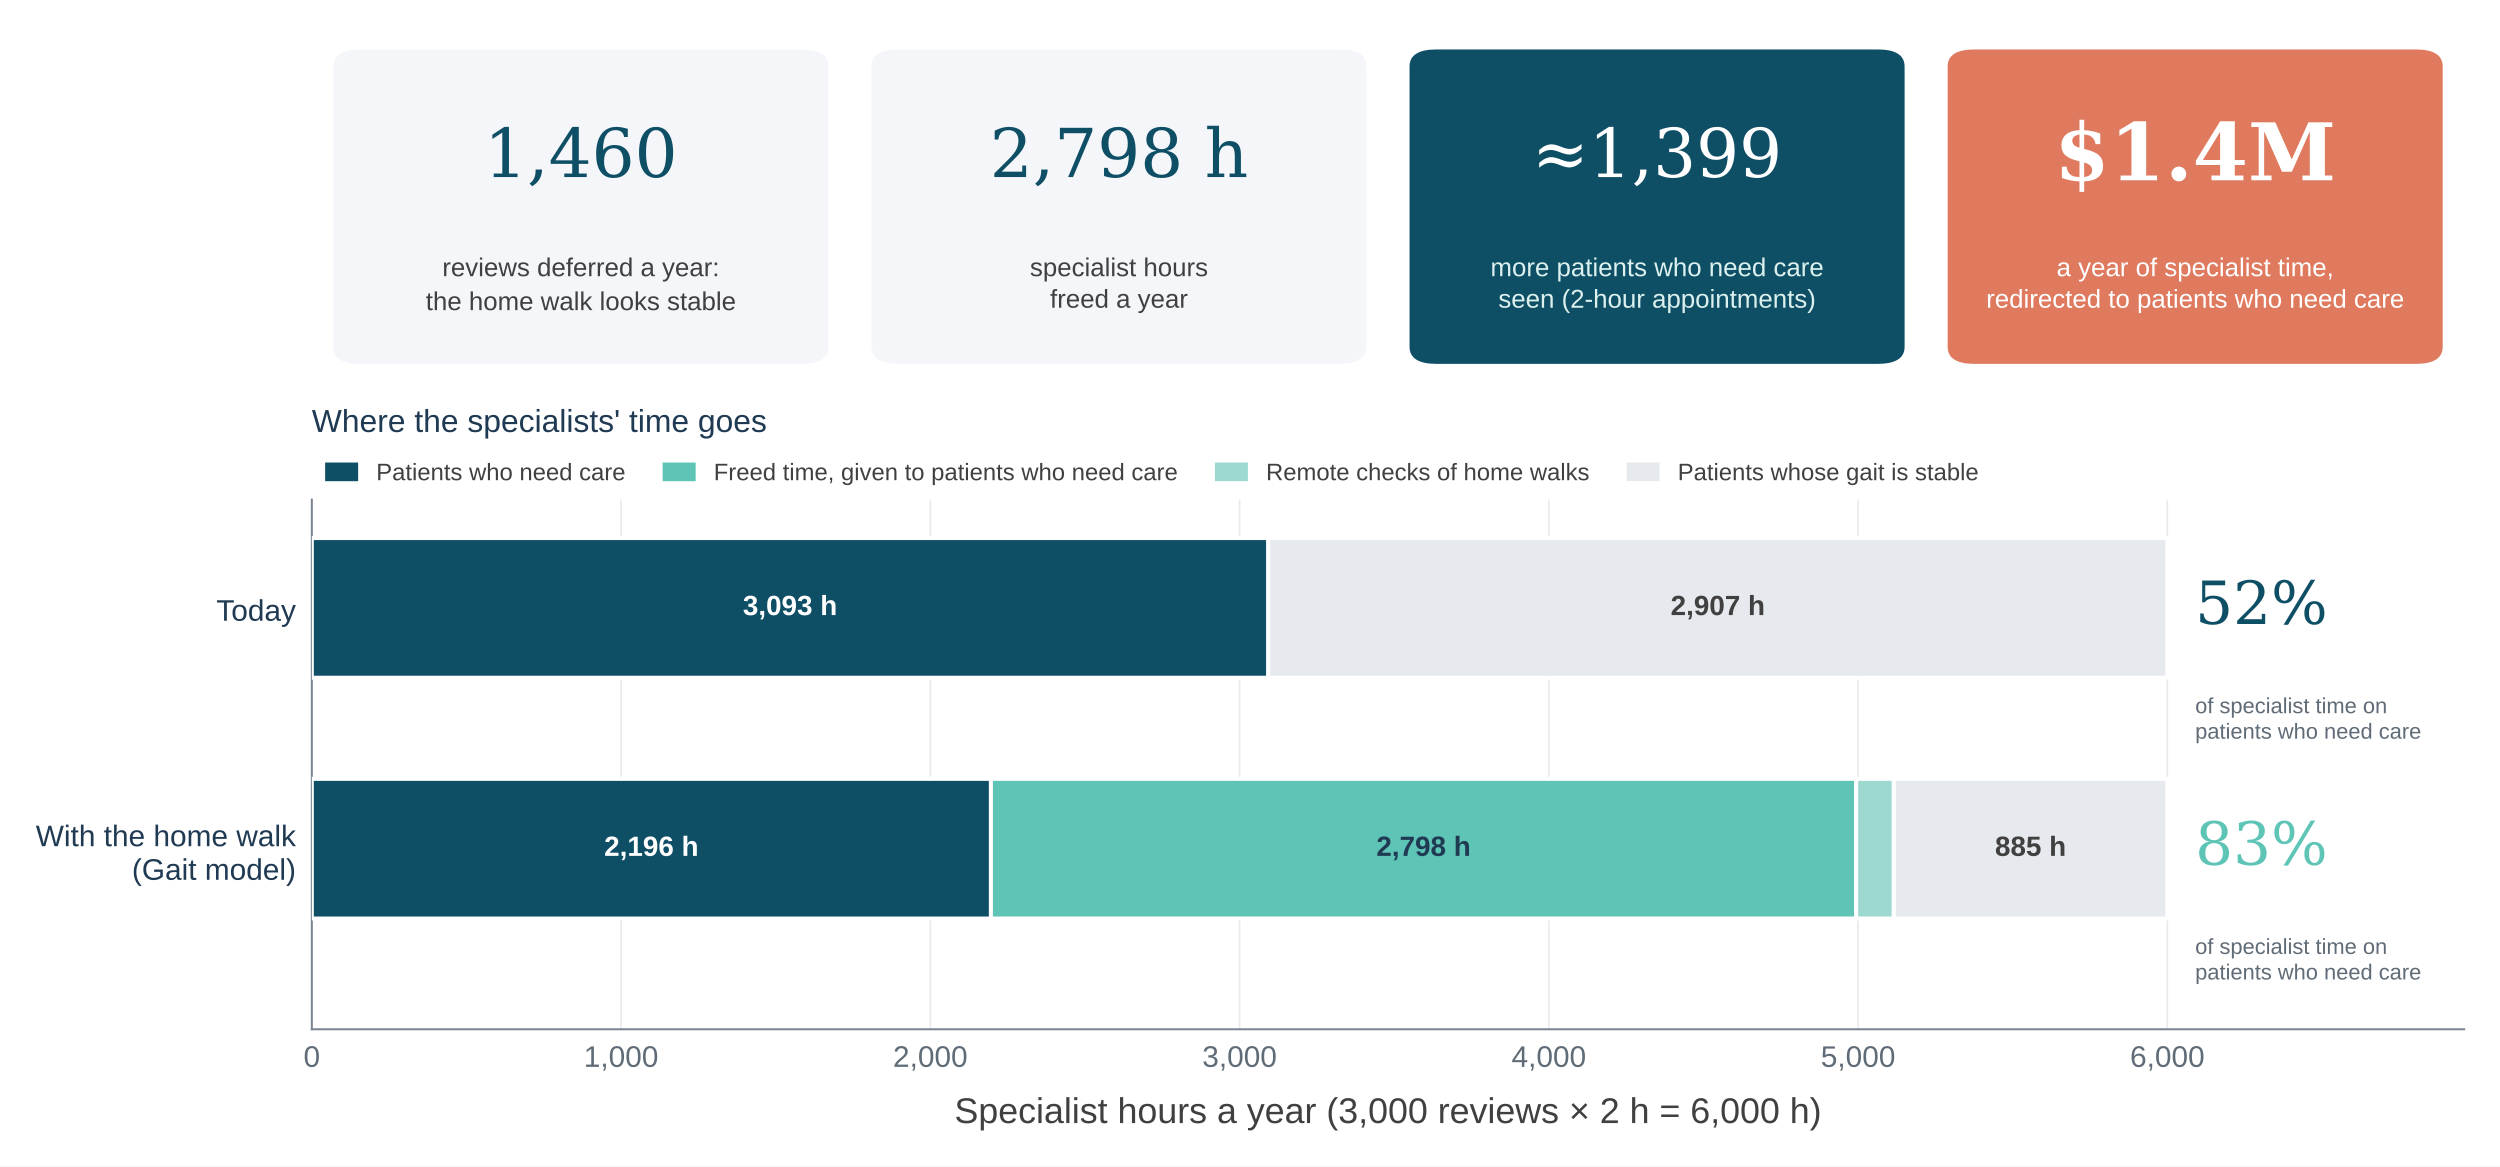
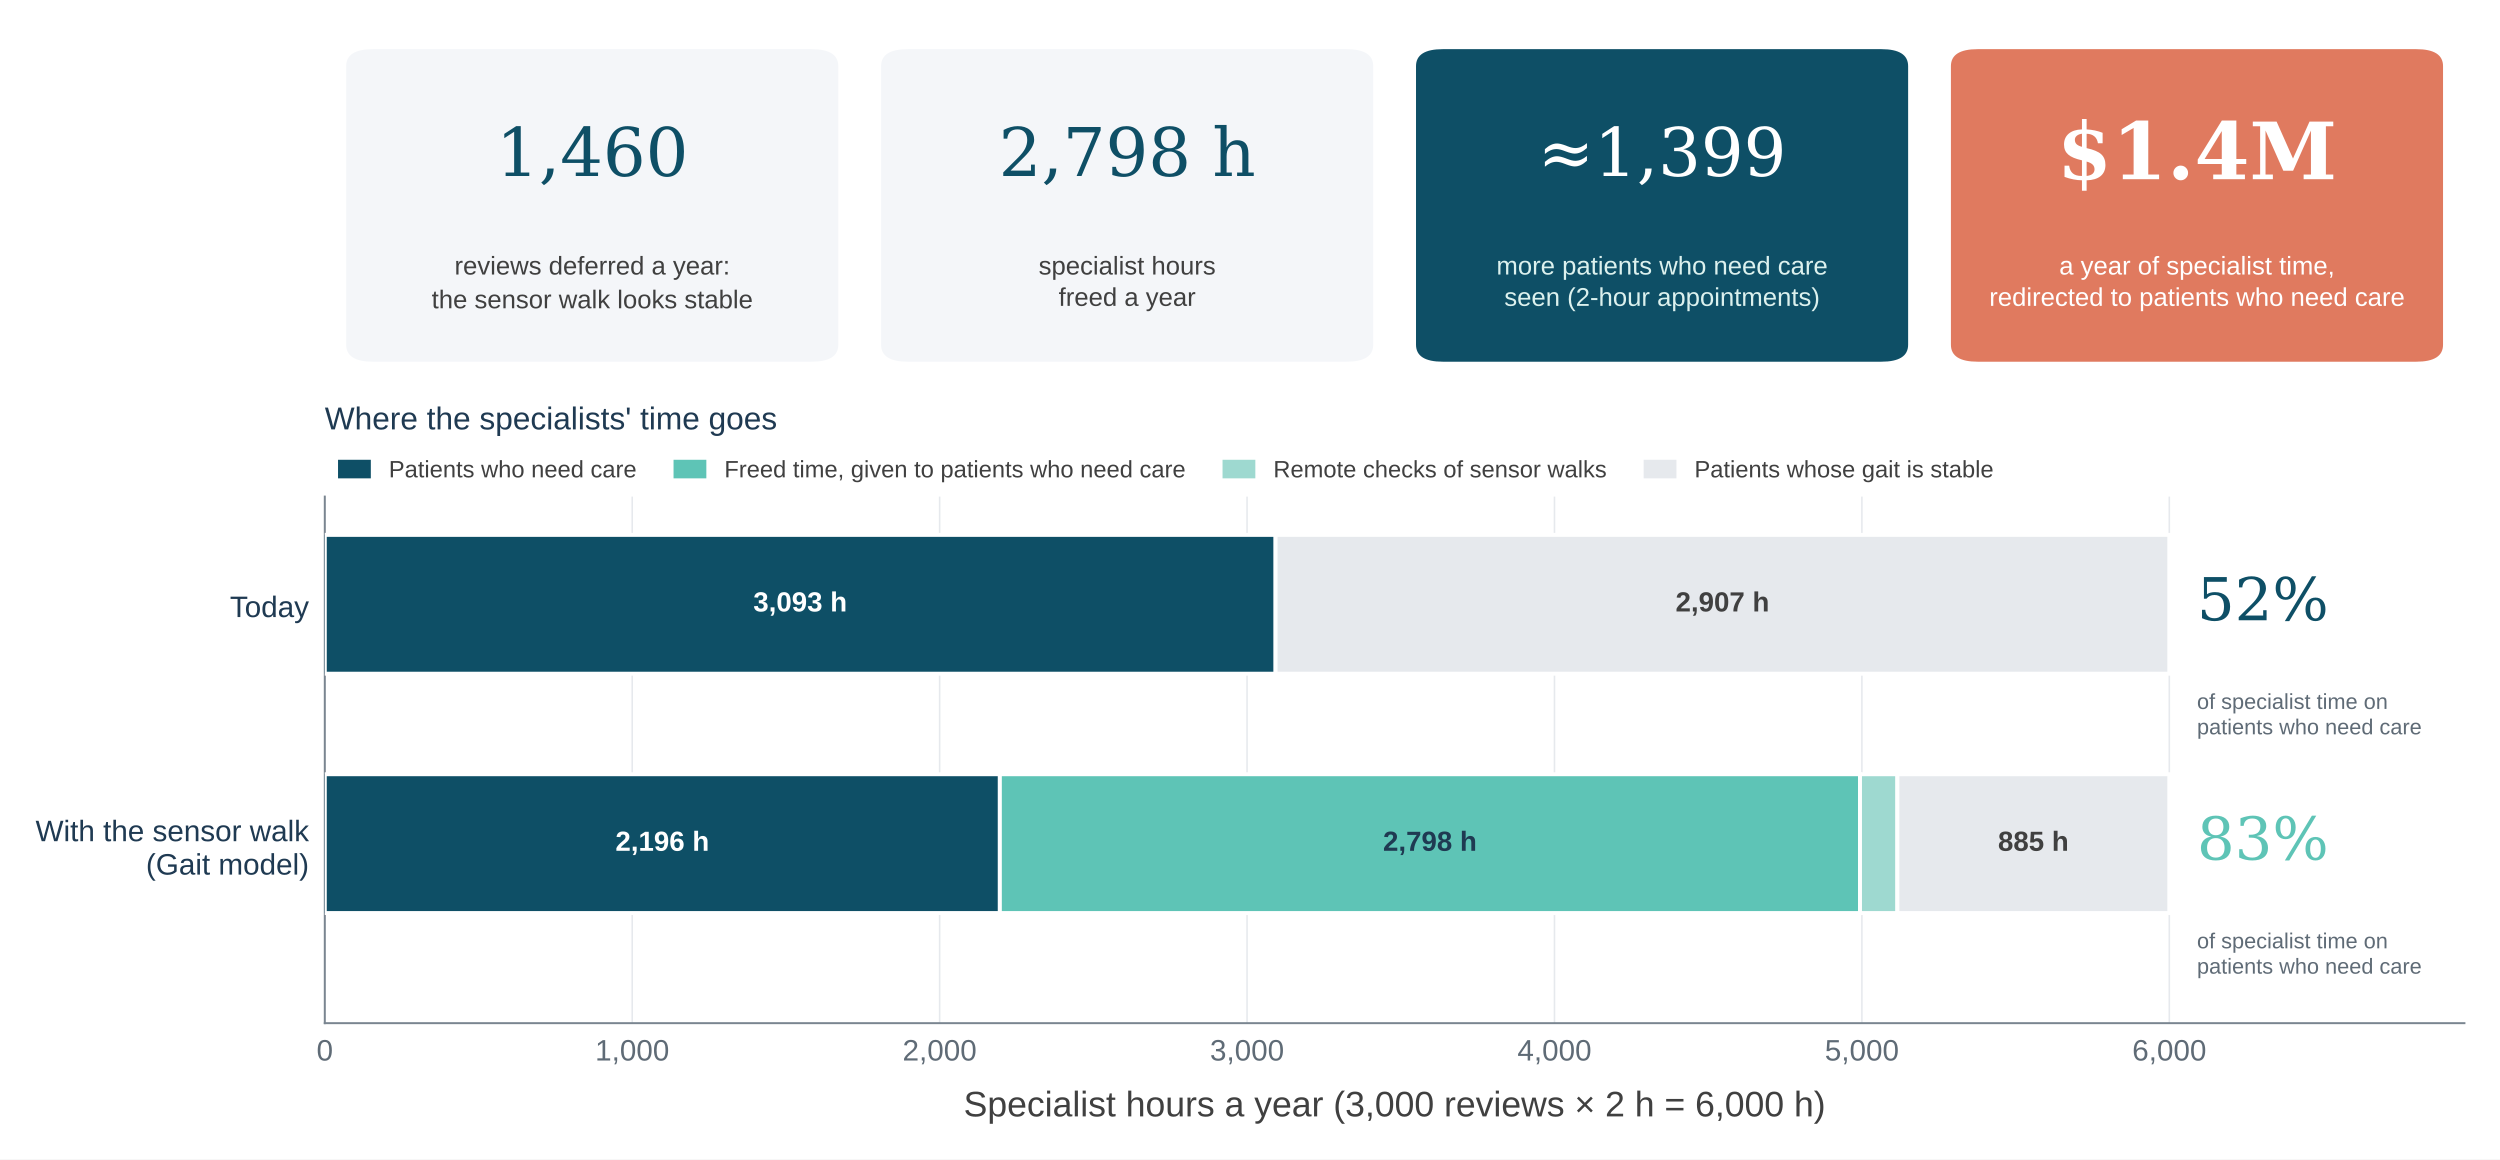
- <svg xmlns="http://www.w3.org/2000/svg" width="1257.757pt" height="586.794pt" viewBox="0 0 1257.757 586.794" version="1.1">
+ <svg xmlns="http://www.w3.org/2000/svg" width="1265.257pt" height="586.794pt" viewBox="0 0 1265.257 586.794" version="1.1">
  <defs>
    <style type="text/css">*{stroke-linejoin: round; stroke-linecap: butt}</style>
  </defs>
  <g id="figure_1">
    <g id="patch_1">
-       <path d="M 0 586.794  L 1257.757 586.794  L 1257.757 0  L 0 0  z " style="fill: #ffffff" />
+       <path d="M 0 586.794  L 1265.257 586.794  L 1265.257 0  L 0 0  z " style="fill: #ffffff" />
    </g>
    <g id="axes_1">
      <g id="patch_2">
-         <path d="M 181.242 183.061  L 403.233 183.061  Q 416.769 183.061 416.769 174.464  L 416.769 33.474  Q 416.769 24.878 403.233 24.878  L 181.242 24.878  Q 167.706 24.878 167.706 33.474  L 167.706 174.464  Q 167.706 183.061 181.242 183.061  z " clip-path="url(#pcc355cab4d)" style="fill: #f4f6f9" />
+         <path d="M 188.742 183.061  L 410.733 183.061  Q 424.269 183.061 424.269 174.464  L 424.269 33.474  Q 424.269 24.878 410.733 24.878  L 188.742 24.878  Q 175.206 24.878 175.206 33.474  L 175.206 174.464  Q 175.206 183.061 188.742 183.061  z " clip-path="url(#p425ee8fba4)" style="fill: #f4f6f9" />
      </g>
      <g id="patch_3">
-         <path d="M 451.962 183.061  L 673.953 183.061  Q 687.489 183.061 687.489 174.464  L 687.489 33.474  Q 687.489 24.878 673.953 24.878  L 451.962 24.878  Q 438.426 24.878 438.426 33.474  L 438.426 174.464  Q 438.426 183.061 451.962 183.061  z " clip-path="url(#pcc355cab4d)" style="fill: #f4f6f9" />
+         <path d="M 459.462 183.061  L 681.453 183.061  Q 694.989 183.061 694.989 174.464  L 694.989 33.474  Q 694.989 24.878 681.453 24.878  L 459.462 24.878  Q 445.926 24.878 445.926 33.474  L 445.926 174.464  Q 445.926 183.061 459.462 183.061  z " clip-path="url(#p425ee8fba4)" style="fill: #f4f6f9" />
      </g>
      <g id="patch_4">
-         <path d="M 722.682 183.061  L 944.673 183.061  Q 958.209 183.061 958.209 174.464  L 958.209 33.474  Q 958.209 24.878 944.673 24.878  L 722.682 24.878  Q 709.146 24.878 709.146 33.474  L 709.146 174.464  Q 709.146 183.061 722.682 183.061  z " clip-path="url(#pcc355cab4d)" style="fill: #0e4f66" />
+         <path d="M 730.182 183.061  L 952.173 183.061  Q 965.709 183.061 965.709 174.464  L 965.709 33.474  Q 965.709 24.878 952.173 24.878  L 730.182 24.878  Q 716.646 24.878 716.646 33.474  L 716.646 174.464  Q 716.646 183.061 730.182 183.061  z " clip-path="url(#p425ee8fba4)" style="fill: #0e4f66" />
      </g>
      <g id="patch_5">
-         <path d="M 993.402 183.061  L 1215.393 183.061  Q 1228.929 183.061 1228.929 174.464  L 1228.929 33.474  Q 1228.929 24.878 1215.393 24.878  L 993.402 24.878  Q 979.866 24.878 979.866 33.474  L 979.866 174.464  Q 979.866 183.061 993.402 183.061  z " clip-path="url(#pcc355cab4d)" style="fill: #e07a5f" />
+         <path d="M 1000.902 183.061  L 1222.893 183.061  Q 1236.429 183.061 1236.429 174.464  L 1236.429 33.474  Q 1236.429 24.878 1222.893 24.878  L 1000.902 24.878  Q 987.366 24.878 987.366 33.474  L 987.366 174.464  Q 987.366 183.061 1000.902 183.061  z " clip-path="url(#p425ee8fba4)" style="fill: #e07a5f" />
      </g>
      <g id="text_1">
-         <text style="font-size: 34px; font-family: 'Georgia', 'DejaVu Serif', serif; text-anchor: middle; fill: #0e4f66" x="292.237" y="89.07" transform="rotate(-0 292.2373 89.07007)">1,460</text>
+         <text style="font-size: 34px; font-family: 'Georgia', 'DejaVu Serif', serif; text-anchor: middle; fill: #0e4f66" x="299.737" y="89.07" transform="rotate(-0 299.7373 89.07007)">1,460</text>
      </g>
      <g id="text_2">
-         <text style="font-size: 13px; font-family: 'Arial', 'DejaVu Sans', sans-serif; fill: #404040" transform="translate(222.5167 138.9484)">reviews deferred a year:</text>
-         <text style="font-size: 13px; font-family: 'Arial', 'DejaVu Sans', sans-serif; fill: #404040" transform="translate(214.2008 156.0213)">the home walk looks stable</text>
+         <text style="font-size: 13px; font-family: 'Arial', 'DejaVu Sans', sans-serif; fill: #404040" transform="translate(230.0167 138.9484)">reviews deferred a year:</text>
+         <text style="font-size: 13px; font-family: 'Arial', 'DejaVu Sans', sans-serif; fill: #404040" transform="translate(218.4508 156.0213)">the sensor walk looks stable</text>
      </g>
      <g id="text_3">
-         <text style="font-size: 34px; font-family: 'Georgia', 'DejaVu Serif', serif; text-anchor: middle; fill: #0e4f66" x="562.957" y="89.07" transform="rotate(-0 562.9573 89.07007)">2,798 h</text>
+         <text style="font-size: 34px; font-family: 'Georgia', 'DejaVu Serif', serif; text-anchor: middle; fill: #0e4f66" x="570.457" y="89.07" transform="rotate(-0 570.4573 89.07007)">2,798 h</text>
      </g>
      <g id="text_4">
-         <text style="font-size: 13px; font-family: 'Arial', 'DejaVu Sans', sans-serif; fill: #404040" transform="translate(518.1612 138.9454)">specialist hours</text>
-         <text style="font-size: 13px; font-family: 'Arial', 'DejaVu Sans', sans-serif; fill: #404040" transform="translate(528.2737 154.8087)">freed a year</text>
+         <text style="font-size: 13px; font-family: 'Arial', 'DejaVu Sans', sans-serif; fill: #404040" transform="translate(525.6612 138.9454)">specialist hours</text>
+         <text style="font-size: 13px; font-family: 'Arial', 'DejaVu Sans', sans-serif; fill: #404040" transform="translate(535.7737 154.8087)">freed a year</text>
      </g>
      <g id="text_5">
-         <text style="font-size: 34px; font-family: 'Georgia', 'DejaVu Serif', serif; text-anchor: middle; fill: #ffffff" x="833.677" y="89.07" transform="rotate(-0 833.6773 89.07007)">≈1,399</text>
+         <text style="font-size: 34px; font-family: 'Georgia', 'DejaVu Serif', serif; text-anchor: middle; fill: #ffffff" x="841.177" y="89.07" transform="rotate(-0 841.1773 89.07007)">≈1,399</text>
      </g>
      <g id="text_6">
-         <text style="font-size: 13px; font-family: 'Arial', 'DejaVu Sans', sans-serif; fill: #dcf1ee" transform="translate(749.8568 138.9454)">more patients who need care</text>
-         <text style="font-size: 13px; font-family: 'Arial', 'DejaVu Sans', sans-serif; fill: #dcf1ee" transform="translate(753.834 154.8087)">seen (2-hour appointments)</text>
+         <text style="font-size: 13px; font-family: 'Arial', 'DejaVu Sans', sans-serif; fill: #dcf1ee" transform="translate(757.3568 138.9454)">more patients who need care</text>
+         <text style="font-size: 13px; font-family: 'Arial', 'DejaVu Sans', sans-serif; fill: #dcf1ee" transform="translate(761.334 154.8087)">seen (2-hour appointments)</text>
      </g>
      <g id="text_7">
-         <text style="font-weight: 700; font-size: 40px; font-family: 'Georgia', 'DejaVu Serif', serif; text-anchor: middle; fill: #ffffff" x="1104.397" y="90.689" transform="rotate(-0 1104.397 90.68873)">$1.4M</text>
+         <text style="font-weight: 700; font-size: 40px; font-family: 'Georgia', 'DejaVu Serif', serif; text-anchor: middle; fill: #ffffff" x="1111.897" y="90.689" transform="rotate(-0 1111.897 90.68873)">$1.4M</text>
      </g>
      <g id="text_8">
-         <text style="font-size: 13px; font-family: 'Arial', 'DejaVu Sans', sans-serif; fill: #ffffff" transform="translate(1034.679 138.9484)">a year of specialist time,</text>
-         <text style="font-size: 13px; font-family: 'Arial', 'DejaVu Sans', sans-serif; fill: #ffffff" transform="translate(999.2568 154.8056)">redirected to patients who need care</text>
+         <text style="font-size: 13px; font-family: 'Arial', 'DejaVu Sans', sans-serif; fill: #ffffff" transform="translate(1042.179 138.9484)">a year of specialist time,</text>
+         <text style="font-size: 13px; font-family: 'Arial', 'DejaVu Sans', sans-serif; fill: #ffffff" transform="translate(1006.757 154.8056)">redirected to patients who need care</text>
      </g>
    </g>
    <g id="axes_2">
      <g id="patch_6">
-         <path d="M 156.877 517.824  L 1239.757 517.824  L 1239.757 251.32  L 156.877 251.32  z " style="fill: #ffffff" />
+         <path d="M 164.377 517.824  L 1247.257 517.824  L 1247.257 251.32  L 164.377 251.32  z " style="fill: #ffffff" />
      </g>
      <g id="matplotlib.axis_1">
        <g id="xtick_1">
          <g id="line2d_1">
-             <path d="M 156.877 517.824  L 156.877 251.32  " clip-path="url(#p98ec5b7277)" style="fill: none; stroke: #e6e9ed; stroke-width: 0.8; stroke-linecap: round" />
+             <path d="M 164.377 517.824  L 164.377 251.32  " clip-path="url(#p089544e0cf)" style="fill: none; stroke: #e6e9ed; stroke-width: 0.8; stroke-linecap: round" />
          </g>
          <g id="line2d_2" />
          <g id="text_9">
-             <text style="font-size: 15px; font-family: 'Arial', 'DejaVu Sans', sans-serif; text-anchor: middle; fill: #5f6b76" x="156.877" y="536.744" transform="rotate(-0 156.8773 536.7444)">0</text>
+             <text style="font-size: 15px; font-family: 'Arial', 'DejaVu Sans', sans-serif; text-anchor: middle; fill: #5f6b76" x="164.377" y="536.744" transform="rotate(-0 164.3773 536.7444)">0</text>
          </g>
        </g>
        <g id="xtick_2">
          <g id="line2d_3">
-             <path d="M 312.464 517.824  L 312.464 251.32  " clip-path="url(#p98ec5b7277)" style="fill: none; stroke: #e6e9ed; stroke-width: 0.8; stroke-linecap: round" />
+             <path d="M 319.964 517.824  L 319.964 251.32  " clip-path="url(#p089544e0cf)" style="fill: none; stroke: #e6e9ed; stroke-width: 0.8; stroke-linecap: round" />
          </g>
          <g id="line2d_4" />
          <g id="text_10">
-             <text style="font-size: 15px; font-family: 'Arial', 'DejaVu Sans', sans-serif; text-anchor: middle; fill: #5f6b76" x="312.464" y="536.744" transform="rotate(-0 312.4636 536.7444)">1,000</text>
+             <text style="font-size: 15px; font-family: 'Arial', 'DejaVu Sans', sans-serif; text-anchor: middle; fill: #5f6b76" x="319.964" y="536.744" transform="rotate(-0 319.9636 536.7444)">1,000</text>
          </g>
        </g>
        <g id="xtick_3">
          <g id="line2d_5">
-             <path d="M 468.05 517.824  L 468.05 251.32  " clip-path="url(#p98ec5b7277)" style="fill: none; stroke: #e6e9ed; stroke-width: 0.8; stroke-linecap: round" />
+             <path d="M 475.55 517.824  L 475.55 251.32  " clip-path="url(#p089544e0cf)" style="fill: none; stroke: #e6e9ed; stroke-width: 0.8; stroke-linecap: round" />
          </g>
          <g id="line2d_6" />
          <g id="text_11">
-             <text style="font-size: 15px; font-family: 'Arial', 'DejaVu Sans', sans-serif; text-anchor: middle; fill: #5f6b76" x="468.05" y="536.744" transform="rotate(-0 468.0498 536.7444)">2,000</text>
+             <text style="font-size: 15px; font-family: 'Arial', 'DejaVu Sans', sans-serif; text-anchor: middle; fill: #5f6b76" x="475.55" y="536.744" transform="rotate(-0 475.5498 536.7444)">2,000</text>
          </g>
        </g>
        <g id="xtick_4">
          <g id="line2d_7">
-             <path d="M 623.636 517.824  L 623.636 251.32  " clip-path="url(#p98ec5b7277)" style="fill: none; stroke: #e6e9ed; stroke-width: 0.8; stroke-linecap: round" />
+             <path d="M 631.136 517.824  L 631.136 251.32  " clip-path="url(#p089544e0cf)" style="fill: none; stroke: #e6e9ed; stroke-width: 0.8; stroke-linecap: round" />
          </g>
          <g id="line2d_8" />
          <g id="text_12">
-             <text style="font-size: 15px; font-family: 'Arial', 'DejaVu Sans', sans-serif; text-anchor: middle; fill: #5f6b76" x="623.636" y="536.744" transform="rotate(-0 623.636 536.7444)">3,000</text>
+             <text style="font-size: 15px; font-family: 'Arial', 'DejaVu Sans', sans-serif; text-anchor: middle; fill: #5f6b76" x="631.136" y="536.744" transform="rotate(-0 631.136 536.7444)">3,000</text>
          </g>
        </g>
        <g id="xtick_5">
          <g id="line2d_9">
-             <path d="M 779.222 517.824  L 779.222 251.32  " clip-path="url(#p98ec5b7277)" style="fill: none; stroke: #e6e9ed; stroke-width: 0.8; stroke-linecap: round" />
+             <path d="M 786.722 517.824  L 786.722 251.32  " clip-path="url(#p089544e0cf)" style="fill: none; stroke: #e6e9ed; stroke-width: 0.8; stroke-linecap: round" />
          </g>
          <g id="line2d_10" />
          <g id="text_13">
-             <text style="font-size: 15px; font-family: 'Arial', 'DejaVu Sans', sans-serif; text-anchor: middle; fill: #5f6b76" x="779.222" y="536.744" transform="rotate(-0 779.2222 536.7444)">4,000</text>
+             <text style="font-size: 15px; font-family: 'Arial', 'DejaVu Sans', sans-serif; text-anchor: middle; fill: #5f6b76" x="786.722" y="536.744" transform="rotate(-0 786.7222 536.7444)">4,000</text>
          </g>
        </g>
        <g id="xtick_6">
          <g id="line2d_11">
-             <path d="M 934.808 517.824  L 934.808 251.32  " clip-path="url(#p98ec5b7277)" style="fill: none; stroke: #e6e9ed; stroke-width: 0.8; stroke-linecap: round" />
+             <path d="M 942.308 517.824  L 942.308 251.32  " clip-path="url(#p089544e0cf)" style="fill: none; stroke: #e6e9ed; stroke-width: 0.8; stroke-linecap: round" />
          </g>
          <g id="line2d_12" />
          <g id="text_14">
-             <text style="font-size: 15px; font-family: 'Arial', 'DejaVu Sans', sans-serif; text-anchor: middle; fill: #5f6b76" x="934.808" y="536.744" transform="rotate(-0 934.8084 536.7444)">5,000</text>
+             <text style="font-size: 15px; font-family: 'Arial', 'DejaVu Sans', sans-serif; text-anchor: middle; fill: #5f6b76" x="942.308" y="536.744" transform="rotate(-0 942.3084 536.7444)">5,000</text>
          </g>
        </g>
        <g id="xtick_7">
          <g id="line2d_13">
-             <path d="M 1090.395 517.824  L 1090.395 251.32  " clip-path="url(#p98ec5b7277)" style="fill: none; stroke: #e6e9ed; stroke-width: 0.8; stroke-linecap: round" />
+             <path d="M 1097.895 517.824  L 1097.895 251.32  " clip-path="url(#p089544e0cf)" style="fill: none; stroke: #e6e9ed; stroke-width: 0.8; stroke-linecap: round" />
          </g>
          <g id="line2d_14" />
          <g id="text_15">
-             <text style="font-size: 15px; font-family: 'Arial', 'DejaVu Sans', sans-serif; text-anchor: middle; fill: #5f6b76" x="1090.395" y="536.744" transform="rotate(-0 1090.395 536.7444)">6,000</text>
+             <text style="font-size: 15px; font-family: 'Arial', 'DejaVu Sans', sans-serif; text-anchor: middle; fill: #5f6b76" x="1097.895" y="536.744" transform="rotate(-0 1097.895 536.7444)">6,000</text>
          </g>
        </g>
        <g id="text_16">
-           <text style="font-size: 18px; font-family: 'Arial', 'DejaVu Sans', sans-serif; text-anchor: middle; fill: #404040" x="698.317" y="565.006" transform="rotate(-0 698.3173 565.0056)">Specialist hours a year (3,000 reviews × 2 h = 6,000 h)</text>
+           <text style="font-size: 18px; font-family: 'Arial', 'DejaVu Sans', sans-serif; text-anchor: middle; fill: #404040" x="705.817" y="565.006" transform="rotate(-0 705.8173 565.0056)">Specialist hours a year (3,000 reviews × 2 h = 6,000 h)</text>
        </g>
      </g>
      <g id="matplotlib.axis_2">
        <g id="ytick_1">
          <g id="line2d_15" />
          <g id="text_17">
-             <text style="font-size: 15px; font-family: 'Arial', 'DejaVu Sans', sans-serif; fill: #1f3a52" transform="translate(18 425.7351)">With the home walk</text>
-             <text style="font-size: 15px; font-family: 'Arial', 'DejaVu Sans', sans-serif; fill: #1f3a52" transform="translate(66.36094 442.6362)">(Gait model)</text>
+             <text style="font-size: 15px; font-family: 'Arial', 'DejaVu Sans', sans-serif; fill: #1f3a52" transform="translate(18 425.7351)">With the sensor walk</text>
+             <text style="font-size: 15px; font-family: 'Arial', 'DejaVu Sans', sans-serif; fill: #1f3a52" transform="translate(73.86094 442.6362)">(Gait model)</text>
          </g>
        </g>
        <g id="ytick_2">
          <g id="line2d_16" />
          <g id="text_18">
-             <text style="font-size: 15px; font-family: 'Arial', 'DejaVu Sans', sans-serif; text-anchor: end; fill: #1f3a52" x="148.877" y="312.302" transform="rotate(-0 148.8773 312.3022)">Today</text>
+             <text style="font-size: 15px; font-family: 'Arial', 'DejaVu Sans', sans-serif; text-anchor: end; fill: #1f3a52" x="156.377" y="312.302" transform="rotate(-0 156.3773 312.3022)">Today</text>
          </g>
        </g>
      </g>
      <g id="patch_7">
-         <path d="M 156.877 517.824  L 156.877 251.32  " style="fill: none; stroke: #7a8590; stroke-linejoin: miter; stroke-linecap: square" />
+         <path d="M 164.377 517.824  L 164.377 251.32  " style="fill: none; stroke: #7a8590; stroke-linejoin: miter; stroke-linecap: square" />
      </g>
      <g id="patch_8">
-         <path d="M 156.877 517.824  L 1239.757 517.824  " style="fill: none; stroke: #7a8590; stroke-linejoin: miter; stroke-linecap: square" />
+         <path d="M 164.377 517.824  L 1247.257 517.824  " style="fill: none; stroke: #7a8590; stroke-linejoin: miter; stroke-linecap: square" />
      </g>
      <g id="patch_9">
-         <path d="M 156.877 462.1  L 498.525 462.1  L 498.525 391.84  L 156.877 391.84  z " clip-path="url(#p98ec5b7277)" style="fill: #0e4f66; stroke: #ffffff; stroke-width: 2; stroke-linejoin: miter" />
+         <path d="M 164.377 462.1  L 506.025 462.1  L 506.025 391.84  L 164.377 391.84  z " clip-path="url(#p089544e0cf)" style="fill: #0e4f66; stroke: #ffffff; stroke-width: 2; stroke-linejoin: miter" />
      </g>
      <g id="patch_10">
-         <path d="M 498.525 462.1  L 933.846 462.1  L 933.846 391.84  L 498.525 391.84  z " clip-path="url(#p98ec5b7277)" style="fill: #5ec4b6; stroke: #ffffff; stroke-width: 2; stroke-linejoin: miter" />
+         <path d="M 506.025 462.1  L 941.346 462.1  L 941.346 391.84  L 506.025 391.84  z " clip-path="url(#p089544e0cf)" style="fill: #5ec4b6; stroke: #ffffff; stroke-width: 2; stroke-linejoin: miter" />
      </g>
      <g id="patch_11">
-         <path d="M 933.846 462.1  L 952.773 462.1  L 952.773 391.84  L 933.846 391.84  z " clip-path="url(#p98ec5b7277)" style="fill: #9ed9d0; stroke: #ffffff; stroke-width: 2; stroke-linejoin: miter" />
+         <path d="M 941.346 462.1  L 960.273 462.1  L 960.273 391.84  L 941.346 391.84  z " clip-path="url(#p089544e0cf)" style="fill: #9ed9d0; stroke: #ffffff; stroke-width: 2; stroke-linejoin: miter" />
      </g>
      <g id="patch_12">
-         <path d="M 952.773 462.1  L 1090.395 462.1  L 1090.395 391.84  L 952.773 391.84  z " clip-path="url(#p98ec5b7277)" style="fill: #e6e9ed; stroke: #ffffff; stroke-width: 2; stroke-linejoin: miter" />
+         <path d="M 960.273 462.1  L 1097.895 462.1  L 1097.895 391.84  L 960.273 391.84  z " clip-path="url(#p089544e0cf)" style="fill: #e6e9ed; stroke: #ffffff; stroke-width: 2; stroke-linejoin: miter" />
      </g>
      <g id="patch_13">
-         <path d="M 156.877 340.962  L 638.072 340.962  L 638.072 270.702  L 156.877 270.702  z " clip-path="url(#p98ec5b7277)" style="fill: #0e4f66; stroke: #ffffff; stroke-width: 2; stroke-linejoin: miter" />
+         <path d="M 164.377 340.962  L 645.572 340.962  L 645.572 270.702  L 164.377 270.702  z " clip-path="url(#p089544e0cf)" style="fill: #0e4f66; stroke: #ffffff; stroke-width: 2; stroke-linejoin: miter" />
      </g>
      <g id="patch_14">
-         <path d="M 638.072 340.962  L 1090.395 340.962  L 1090.395 270.702  L 638.072 270.702  z " clip-path="url(#p98ec5b7277)" style="fill: #e6e9ed; stroke: #ffffff; stroke-width: 2; stroke-linejoin: miter" />
+         <path d="M 645.572 340.962  L 1097.895 340.962  L 1097.895 270.702  L 645.572 270.702  z " clip-path="url(#p089544e0cf)" style="fill: #e6e9ed; stroke: #ffffff; stroke-width: 2; stroke-linejoin: miter" />
      </g>
      <g id="text_19">
-         <text style="font-size: 30px; font-family: 'Georgia', 'DejaVu Serif', serif; text-anchor: start; fill: #5ec4b6" x="1104.397" y="435.064" transform="rotate(-0 1104.397 435.0636)">83%</text>
+         <text style="font-size: 30px; font-family: 'Georgia', 'DejaVu Serif', serif; text-anchor: start; fill: #5ec4b6" x="1111.897" y="435.064" transform="rotate(-0 1111.897 435.0636)">83%</text>
      </g>
      <g id="text_20">
-         <text style="font-size: 11px; font-family: 'Arial', 'DejaVu Sans', sans-serif; fill: #5f6b76" transform="translate(1104.397 479.9428)">of specialist time on</text>
-         <text style="font-size: 11px; font-family: 'Arial', 'DejaVu Sans', sans-serif; fill: #5f6b76" transform="translate(1104.397 492.7799)">patients who need care</text>
+         <text style="font-size: 11px; font-family: 'Arial', 'DejaVu Sans', sans-serif; fill: #5f6b76" transform="translate(1111.897 479.9428)">of specialist time on</text>
+         <text style="font-size: 11px; font-family: 'Arial', 'DejaVu Sans', sans-serif; fill: #5f6b76" transform="translate(1111.897 492.7799)">patients who need care</text>
      </g>
      <g id="text_21">
-         <text style="font-size: 30px; font-family: 'Georgia', 'DejaVu Serif', serif; text-anchor: start; fill: #0e4f66" x="1104.397" y="313.925" transform="rotate(-0 1104.397 313.9254)">52%</text>
+         <text style="font-size: 30px; font-family: 'Georgia', 'DejaVu Serif', serif; text-anchor: start; fill: #0e4f66" x="1111.897" y="313.925" transform="rotate(-0 1111.897 313.9254)">52%</text>
      </g>
      <g id="text_22">
-         <text style="font-size: 11px; font-family: 'Arial', 'DejaVu Sans', sans-serif; fill: #5f6b76" transform="translate(1104.397 358.8046)">of specialist time on</text>
-         <text style="font-size: 11px; font-family: 'Arial', 'DejaVu Sans', sans-serif; fill: #5f6b76" transform="translate(1104.397 371.6417)">patients who need care</text>
+         <text style="font-size: 11px; font-family: 'Arial', 'DejaVu Sans', sans-serif; fill: #5f6b76" transform="translate(1111.897 358.8046)">of specialist time on</text>
+         <text style="font-size: 11px; font-family: 'Arial', 'DejaVu Sans', sans-serif; fill: #5f6b76" transform="translate(1111.897 371.6417)">patients who need care</text>
      </g>
      <g id="text_23">
-         <text style="font-size: 16px; font-family: 'Arial', 'DejaVu Sans', sans-serif; text-anchor: start; fill: #1f3a52" x="156.877" y="217.32" transform="rotate(-0 156.8773 217.32)">Where the specialists' time goes</text>
+         <text style="font-size: 16px; font-family: 'Arial', 'DejaVu Sans', sans-serif; text-anchor: start; fill: #1f3a52" x="164.377" y="217.32" transform="rotate(-0 164.3773 217.32)">Where the specialists' time goes</text>
      </g>
      <g id="text_24">
-         <text style="font-weight: 700; font-size: 14px; font-family: 'Arial', 'DejaVu Sans', sans-serif; text-anchor: middle; fill: #ffffff" x="327.701" y="430.593" transform="rotate(-0 327.7014 430.5934)">2,196 h</text>
+         <text style="font-weight: 700; font-size: 14px; font-family: 'Arial', 'DejaVu Sans', sans-serif; text-anchor: middle; fill: #ffffff" x="335.201" y="430.593" transform="rotate(-0 335.2014 430.5934)">2,196 h</text>
      </g>
      <g id="text_25">
-         <text style="font-weight: 700; font-size: 14px; font-family: 'Arial', 'DejaVu Sans', sans-serif; text-anchor: middle; fill: #1f3a52" x="716.186" y="430.593" transform="rotate(-0 716.1857 430.5934)">2,798 h</text>
+         <text style="font-weight: 700; font-size: 14px; font-family: 'Arial', 'DejaVu Sans', sans-serif; text-anchor: middle; fill: #1f3a52" x="723.686" y="430.593" transform="rotate(-0 723.6857 430.5934)">2,798 h</text>
      </g>
      <g id="text_26">
-         <text style="font-weight: 700; font-size: 14px; font-family: 'Arial', 'DejaVu Sans', sans-serif; text-anchor: middle; fill: #404040" x="1021.584" y="430.593" transform="rotate(-0 1021.584 430.5934)">885 h</text>
+         <text style="font-weight: 700; font-size: 14px; font-family: 'Arial', 'DejaVu Sans', sans-serif; text-anchor: middle; fill: #404040" x="1029.084" y="430.593" transform="rotate(-0 1029.084 430.5934)">885 h</text>
      </g>
      <g id="text_27">
-         <text style="font-weight: 700; font-size: 14px; font-family: 'Arial', 'DejaVu Sans', sans-serif; text-anchor: middle; fill: #ffffff" x="397.475" y="309.455" transform="rotate(-0 397.4746 309.4552)">3,093 h</text>
+         <text style="font-weight: 700; font-size: 14px; font-family: 'Arial', 'DejaVu Sans', sans-serif; text-anchor: middle; fill: #ffffff" x="404.975" y="309.455" transform="rotate(-0 404.9746 309.4552)">3,093 h</text>
      </g>
      <g id="text_28">
-         <text style="font-weight: 700; font-size: 14px; font-family: 'Arial', 'DejaVu Sans', sans-serif; text-anchor: middle; fill: #404040" x="864.233" y="309.455" transform="rotate(-0 864.2332 309.4552)">2,907 h</text>
+         <text style="font-weight: 700; font-size: 14px; font-family: 'Arial', 'DejaVu Sans', sans-serif; text-anchor: middle; fill: #404040" x="871.733" y="309.455" transform="rotate(-0 871.7332 309.4552)">2,907 h</text>
      </g>
      <g id="legend_1">
        <g id="patch_15">
-           <path d="M 164.077 241.594  L 179.677 241.594  L 179.677 233.194  L 164.077 233.194  z " style="fill: #0e4f66; stroke: #0e4f66; stroke-linejoin: miter" />
+           <path d="M 171.577 241.594  L 187.177 241.594  L 187.177 233.194  L 171.577 233.194  z " style="fill: #0e4f66; stroke: #0e4f66; stroke-linejoin: miter" />
        </g>
        <g id="text_29">
-           <text style="font-size: 12px; font-family: 'Arial', 'DejaVu Sans', sans-serif; text-anchor: start; fill: #404040" x="189.277" y="241.594" transform="rotate(-0 189.2773 241.5943)">Patients who need care</text>
+           <text style="font-size: 12px; font-family: 'Arial', 'DejaVu Sans', sans-serif; text-anchor: start; fill: #404040" x="196.777" y="241.594" transform="rotate(-0 196.7773 241.5943)">Patients who need care</text>
        </g>
        <g id="patch_16">
-           <path d="M 333.883 241.594  L 349.483 241.594  L 349.483 233.194  L 333.883 233.194  z " style="fill: #5ec4b6; stroke: #5ec4b6; stroke-linejoin: miter" />
+           <path d="M 341.383 241.594  L 356.983 241.594  L 356.983 233.194  L 341.383 233.194  z " style="fill: #5ec4b6; stroke: #5ec4b6; stroke-linejoin: miter" />
        </g>
        <g id="text_30">
-           <text style="font-size: 12px; font-family: 'Arial', 'DejaVu Sans', sans-serif; text-anchor: start; fill: #404040" x="359.083" y="241.594" transform="rotate(-0 359.083 241.5943)">Freed time, given to patients who need care</text>
+           <text style="font-size: 12px; font-family: 'Arial', 'DejaVu Sans', sans-serif; text-anchor: start; fill: #404040" x="366.583" y="241.594" transform="rotate(-0 366.583 241.5943)">Freed time, given to patients who need care</text>
        </g>
        <g id="patch_17">
-           <path d="M 611.732 241.594  L 627.332 241.594  L 627.332 233.194  L 611.732 233.194  z " style="fill: #9ed9d0; stroke: #9ed9d0; stroke-linejoin: miter" />
+           <path d="M 619.232 241.594  L 634.832 241.594  L 634.832 233.194  L 619.232 233.194  z " style="fill: #9ed9d0; stroke: #9ed9d0; stroke-linejoin: miter" />
        </g>
        <g id="text_31">
-           <text style="font-size: 12px; font-family: 'Arial', 'DejaVu Sans', sans-serif; text-anchor: start; fill: #404040" x="636.932" y="241.594" transform="rotate(-0 636.9317 241.5943)">Remote checks of home walks</text>
+           <text style="font-size: 12px; font-family: 'Arial', 'DejaVu Sans', sans-serif; text-anchor: start; fill: #404040" x="644.432" y="241.594" transform="rotate(-0 644.4317 241.5943)">Remote checks of sensor walks</text>
        </g>
        <g id="patch_18">
-           <path d="M 818.855 241.594  L 834.455 241.594  L 834.455 233.194  L 818.855 233.194  z " style="fill: #e6e9ed; stroke: #e6e9ed; stroke-linejoin: miter" />
+           <path d="M 832.355 241.594  L 847.955 241.594  L 847.955 233.194  L 832.355 233.194  z " style="fill: #e6e9ed; stroke: #e6e9ed; stroke-linejoin: miter" />
        </g>
        <g id="text_32">
-           <text style="font-size: 12px; font-family: 'Arial', 'DejaVu Sans', sans-serif; text-anchor: start; fill: #404040" x="844.055" y="241.594" transform="rotate(-0 844.0555 241.5943)">Patients whose gait is stable</text>
+           <text style="font-size: 12px; font-family: 'Arial', 'DejaVu Sans', sans-serif; text-anchor: start; fill: #404040" x="857.555" y="241.594" transform="rotate(-0 857.5555 241.5943)">Patients whose gait is stable</text>
        </g>
      </g>
    </g>
  </g>
  <defs>
-     <clipPath id="pcc355cab4d">
-       <rect x="156.877" y="18" width="1082.88" height="171.938" />
+     <clipPath id="p425ee8fba4">
+       <rect x="164.377" y="18" width="1082.88" height="171.938" />
    </clipPath>
-     <clipPath id="p98ec5b7277">
-       <rect x="156.877" y="251.32" width="1082.88" height="266.504" />
+     <clipPath id="p089544e0cf">
+       <rect x="164.377" y="251.32" width="1082.88" height="266.504" />
    </clipPath>
  </defs>
</svg>
